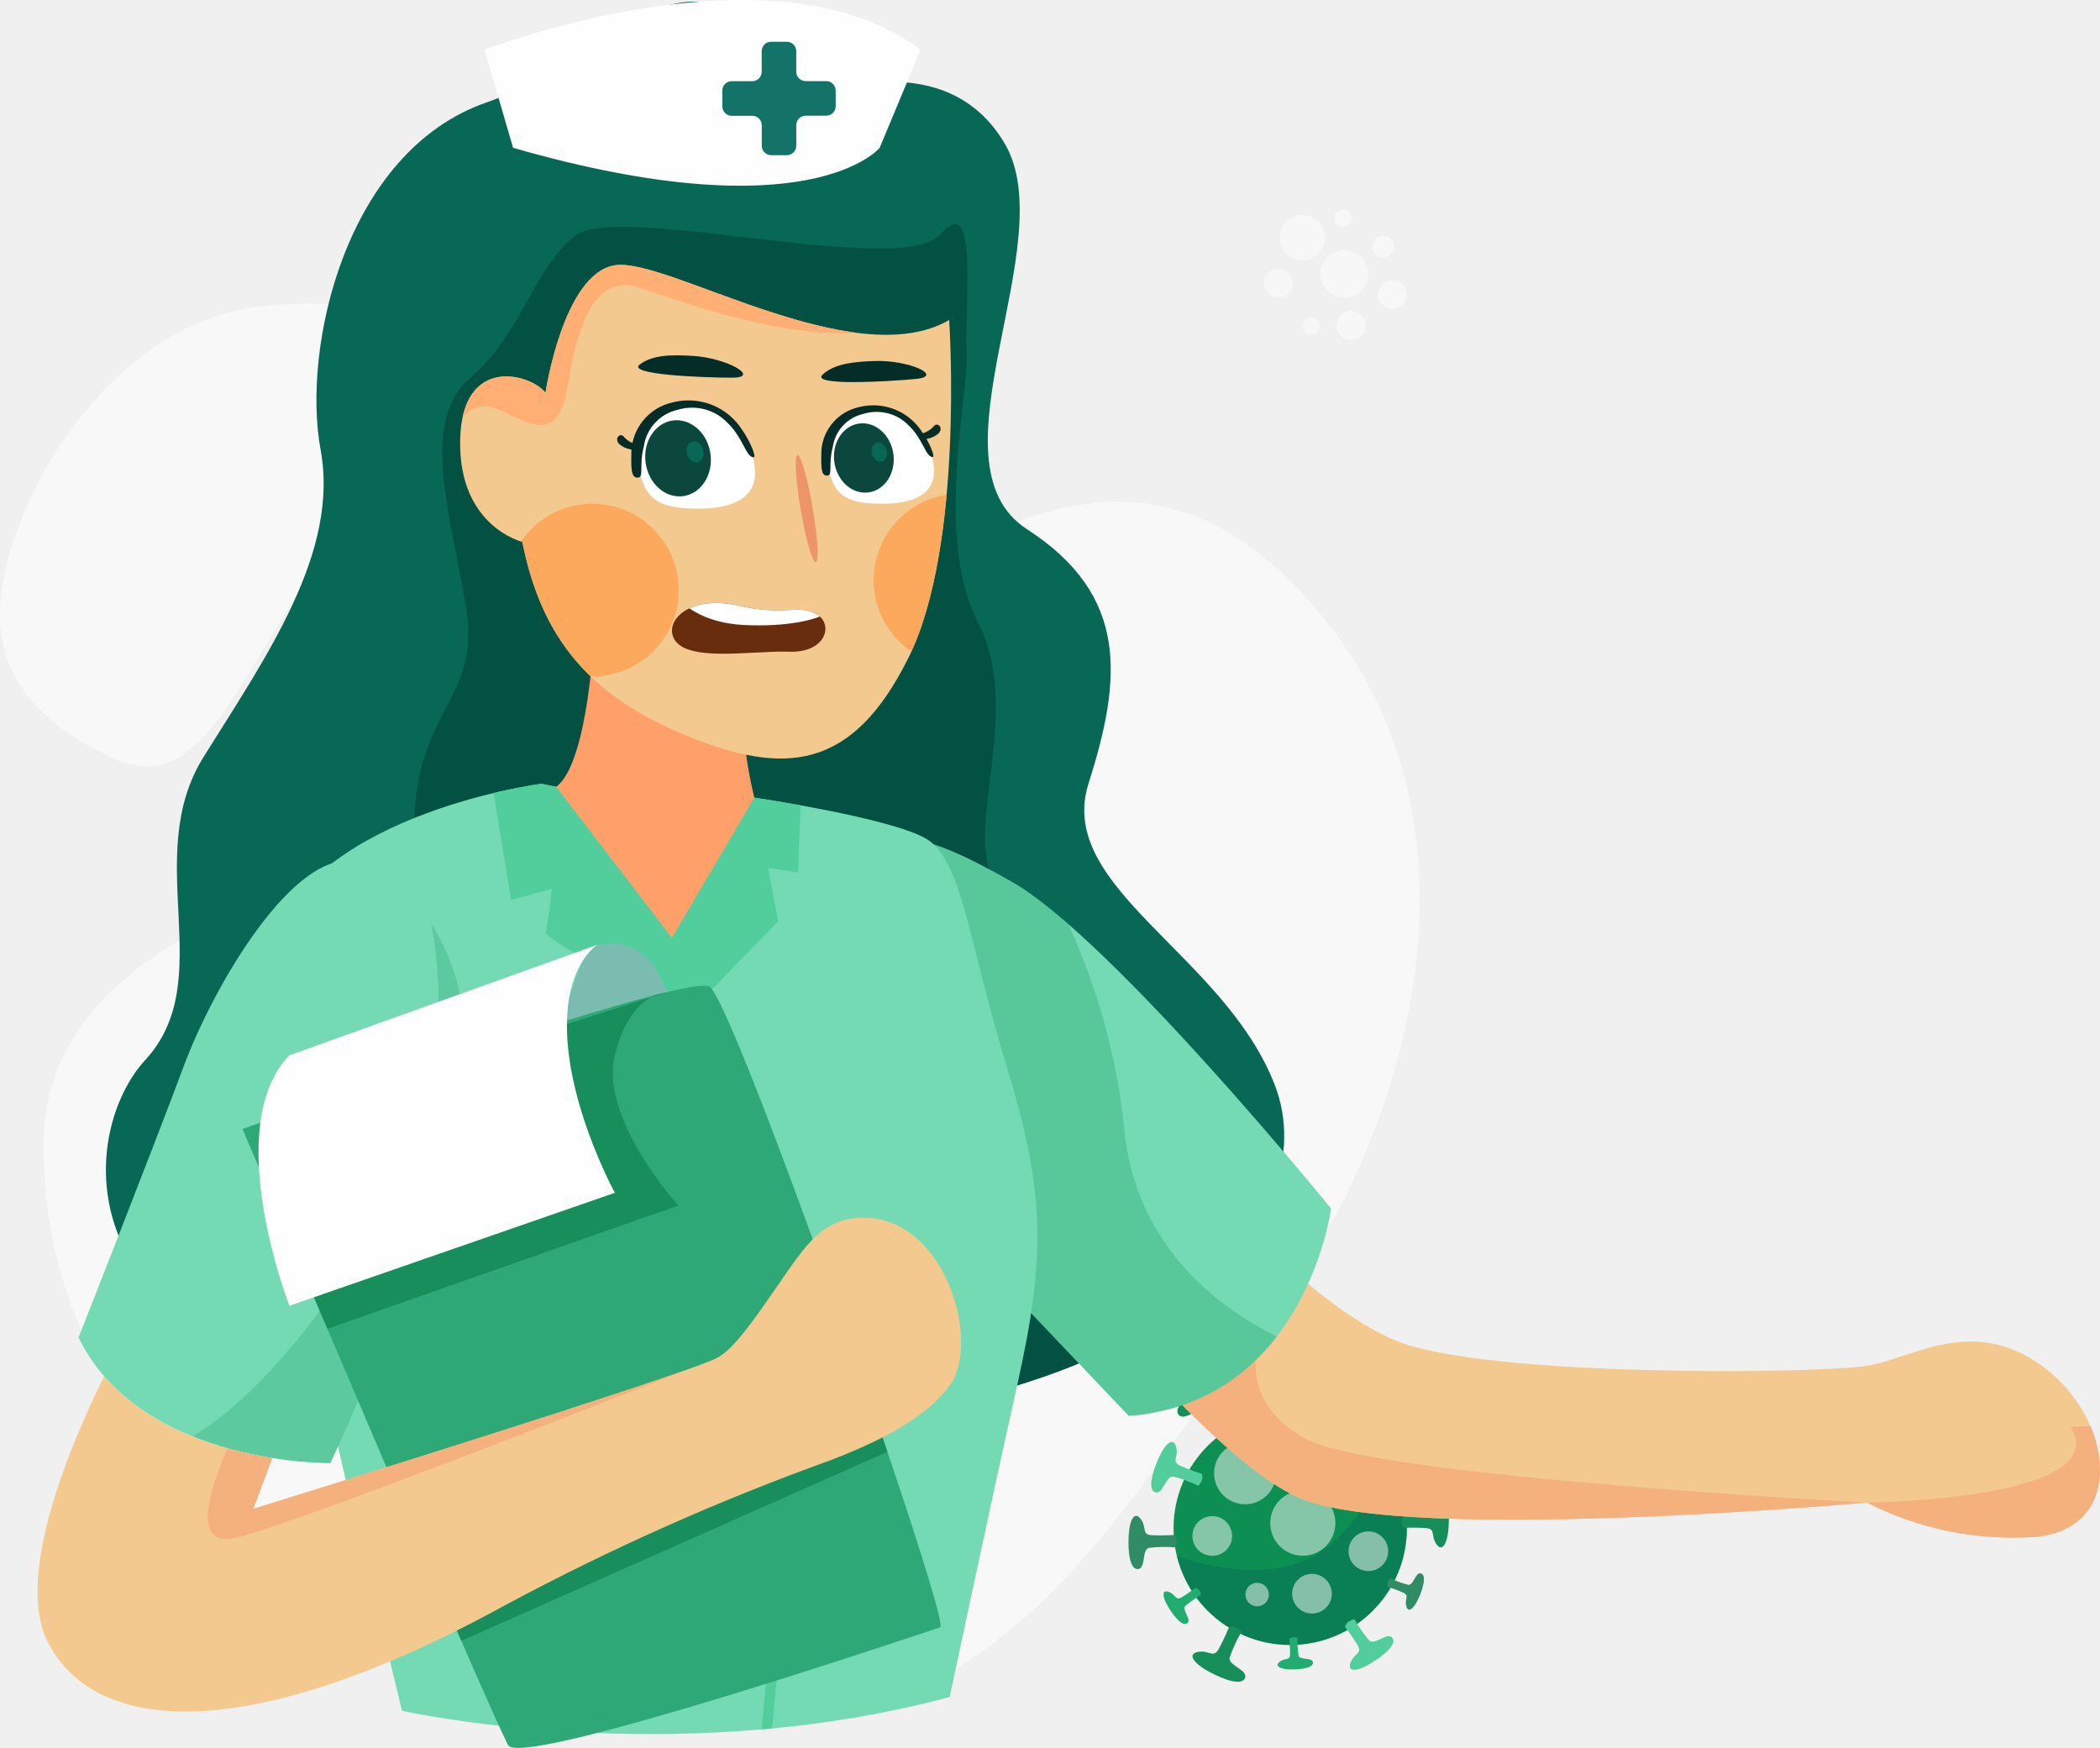
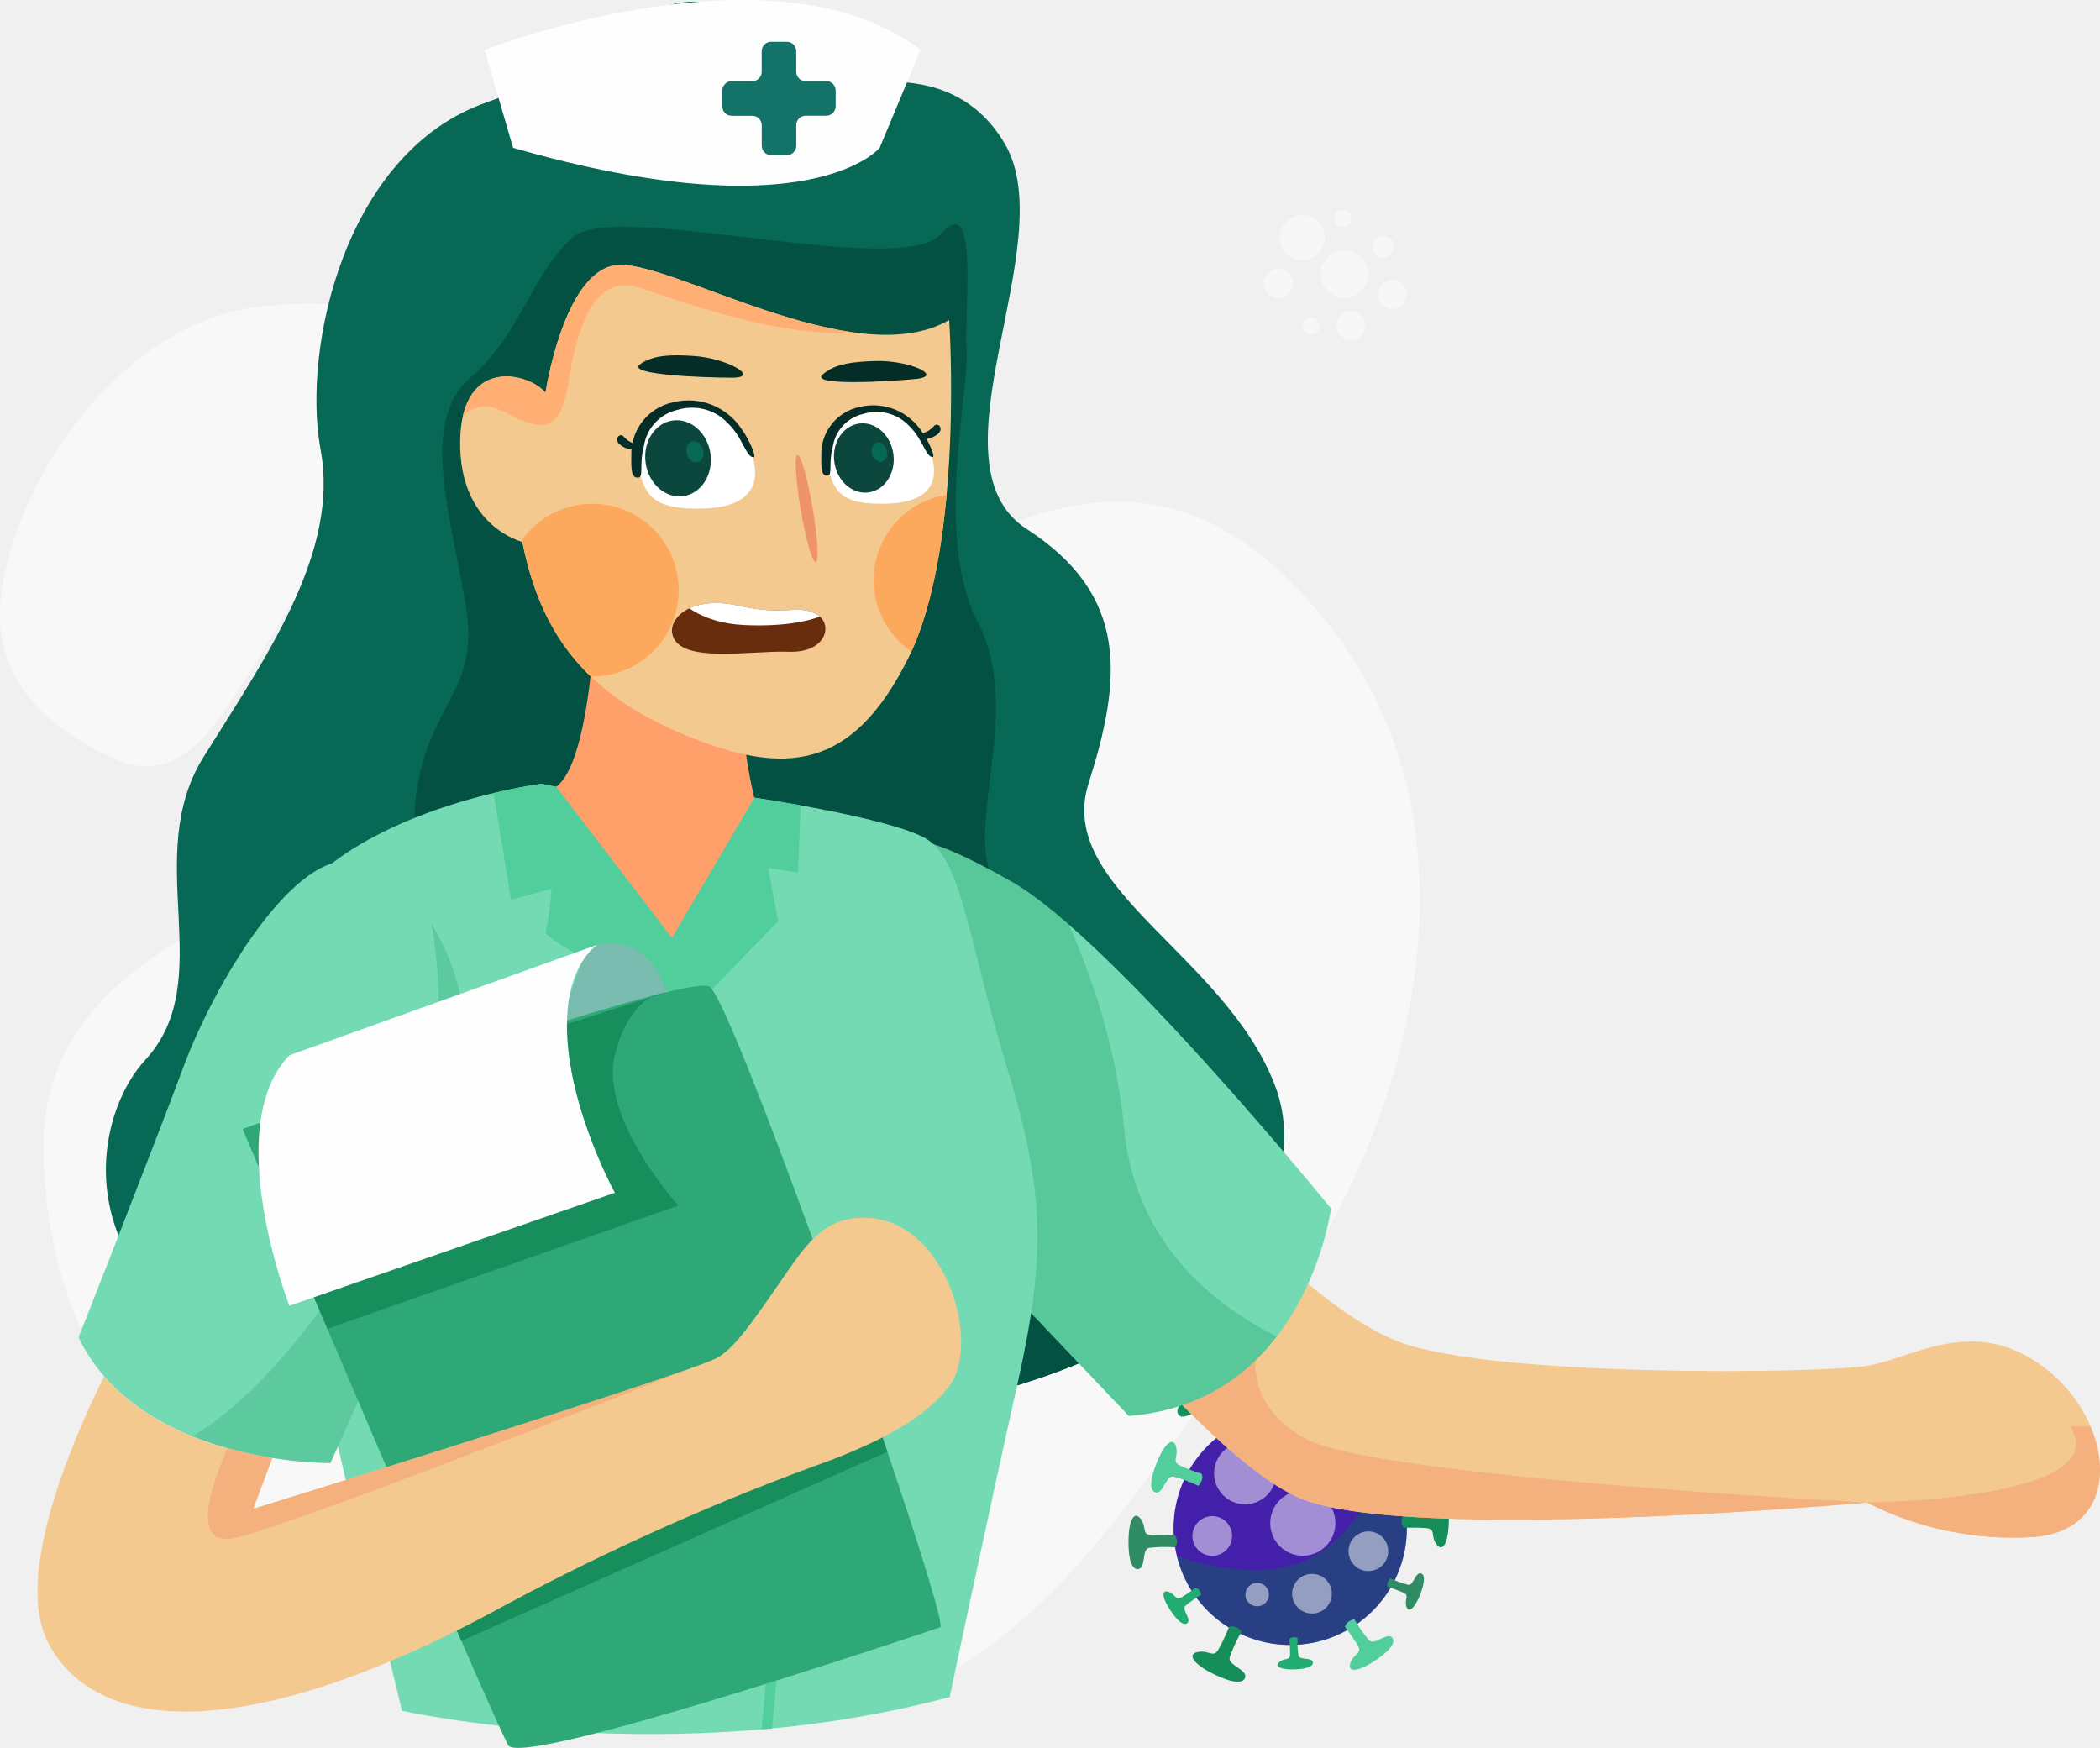
<svg xmlns="http://www.w3.org/2000/svg" width="176.864" height="147.212" viewBox="0 0 176.864 147.212">
  <defs>
    <clipPath id="clip-path">
-       <circle id="Ellipse_2" data-name="Ellipse 2" cx="9.825" cy="9.825" r="9.825" fill="#0d8e53" />
+       <circle id="Ellipse_2" data-name="Ellipse 2" cx="9.825" cy="9.825" r="9.825" fill="#421BAD" />
    </clipPath>
    <clipPath id="clip-path-2">
      <path id="Path_56" data-name="Path 56" d="M1786.523,507.3s10.566-4.258,15.49,4.125-6.787,26.88,1.863,32.469,7.984,12.642,5.19,21.425,11.444,14.372,15.7,25.417-8.118,30.074-55.89,29.143-45.511-24.485-39.256-31.272-.4-17.017,4.924-25.542,11.444-17.242,9.847-25.858,2.108-25.119,13.951-29.245S1775.161,491.464,1786.523,507.3Z" transform="translate(-1726.31 -499.461)" fill="#076855" />
    </clipPath>
    <clipPath id="clip-path-3">
      <path id="Path_59" data-name="Path 59" d="M2687.507,1635.127s9.129,11.037,16.737,14.143,35.774,2.774,39.708,2.095,8.9-4.292,14.817.12,7,13.672-.817,14.306a27.09,27.09,0,0,1-14.081-2.9s-38.671,3.487-47.757-.376c-6.706-2.851-17.854-16.72-17.854-16.72Z" transform="translate(-2678.258 -1635.127)" fill="#f4c990" />
    </clipPath>
    <clipPath id="clip-path-4">
      <path id="Path_62" data-name="Path 62" d="M2453.112,1312.634c3.5-1.419,4.777-2.307,13.186,2.484s26.862,27.5,26.862,27.5-2.129,16.306-17.033,17.468l-13.839-14.566Z" transform="translate(-2453.112 -1311.507)" fill="#74dab3" />
    </clipPath>
    <clipPath id="clip-path-5">
      <path id="Path_67" data-name="Path 67" d="M1905.454,1258.3l-2.273-.467s-18.31,2.329-22.745,12.975c-3.122,7.493,6.972,48.643,6.972,48.643s1.9,7.567,4.028,16.456c0,0,22.7,5.115,46.128-1.16,0,0,3.2-15.158,5.681-26.241s2.306-16.406-.887-26.875-3.762-17.388-6.76-19.162-14.483-3.468-14.483-3.468Z" transform="translate(-1879.836 -1257.831)" fill="#74dab3" />
    </clipPath>
    <clipPath id="clip-path-6">
      <path id="Path_70" data-name="Path 70" d="M1732.348,1347.009c-.552-8.483-5.648-13.562-9.187-14.377-5.154-1.186-11.934,10.245-14.531,17.222s-8.855,22.838-8.855,22.838a14.819,14.819,0,0,0,2.153,3.261c3.879,4.472,9.924,6.211,14.162,6.887a33.561,33.561,0,0,0,4.583.426c.2,0,.311,0,.311,0a204.909,204.909,0,0,0,10.171-26.664A27.449,27.449,0,0,0,1732.348,1347.009Z" transform="translate(-1699.775 -1332.546)" fill="#74dab3" />
    </clipPath>
    <clipPath id="clip-path-7">
      <path id="Path_74" data-name="Path 74" d="M2110.927,759.4s1.3,18.936-3.434,28.458-10.446,9.958-18.814,6.5c-8.038-3.324-12.091-8.162-13.7-16.267,0,0-5.364-1.287-5.239-8.539s5.944-5.633,7.187-4.017c0,0,1.5-10.061,5.854-10.744S2102.909,764.065,2110.927,759.4Z" transform="translate(-2069.739 -754.76)" fill="#f4c990" />
    </clipPath>
    <clipPath id="clip-path-8">
      <path id="Path_78" data-name="Path 78" d="M2252.088,897.853a5.326,5.326,0,0,0-5.608-4.3,4.372,4.372,0,0,0-4.006,5.142c.5,2.571,1.714,3.409,5.365,3.316S2252.721,900.275,2252.088,897.853Z" transform="translate(-2242.397 -893.546)" fill="#fff" />
    </clipPath>
    <clipPath id="clip-path-9">
      <path id="Path_81" data-name="Path 81" d="M2434.83,901.513a4.849,4.849,0,0,0-5.105-3.918,3.981,3.981,0,0,0-3.647,4.682c.458,2.341,1.56,3.1,4.885,3.019S2435.406,903.718,2434.83,901.513Z" transform="translate(-2426.007 -897.592)" fill="#fff" />
    </clipPath>
    <clipPath id="clip-path-10">
      <path id="Path_88" data-name="Path 88" d="M2275.156,1085.237c-.32-1.436,1.713-3.282,5.6-2.4s4.836-.118,6.433.651,1.011,3.343-2.218,3.223S2275.719,1087.764,2275.156,1085.237Z" transform="translate(-2275.123 -1082.61)" fill="#682d0c" />
    </clipPath>
    <clipPath id="clip-path-11">
      <path id="Path_93" data-name="Path 93" d="M1917.54,1507.681c-2.675.892-35.4,11.91-36.395,9.914-.543-1.086-1.787-3.869-3.424-7.615-1.739-3.979-3.923-9.045-6.182-14.317l-.729-1.7c-5.886-13.748-12.021-28.256-12.021-28.256s12.712-4.5,23.7-8c7.821-2.494,14.766-4.484,15.625-3.985.994.577,5.761,13.014,10.328,25.8,1.745,4.883,3.461,9.818,4.924,14.163C1916.036,1501.609,1917.875,1507.57,1917.54,1507.681Z" transform="translate(-1858.789 -1453.643)" fill="#2da876" />
    </clipPath>
    <clipPath id="clip-path-12">
      <path id="Path_97" data-name="Path 97" d="M1736.837,1692.619c-1.521,2.055-4.178,4.035-9.918,6.26a204.039,204.039,0,0,0-27.427,12.2q-4.345,2.385-8.214,4.1c-16.847,7.481-26.914,5.792-30.376-.9-2.844-5.5,1.809-16.536,4.72-22.429,3.879,4.472,9.924,6.211,14.162,6.887l-1.608,4.283s2.807-.87,6.92-2.157c10.579-3.312,29.8-9.388,32.1-10.538,1.375-.688,3-3.006,4.8-5.6,2.386-3.431,3.774-5.9,6.913-6.2C1736.309,1677.809,1739.591,1688.9,1736.837,1692.619Z" transform="translate(-1660.015 -1678.486)" fill="#f4c990" />
    </clipPath>
  </defs>
  <g id="Group_570" data-name="Group 570" transform="translate(45.984 2906.936)">
    <g id="Group_6" data-name="Group 6" transform="translate(-45.984 -2881.36)" opacity="0.61">
      <path id="Path_3" data-name="Path 3" d="M1623.743,816.8c1.261-9.867,10.239-23.015,21.942-24.235s22.326,2.6,10.507,14.578-13.883,27.653-23.048,23.469S1623.241,820.732,1623.743,816.8Z" transform="translate(-1623.625 -792.349)" fill="#fefefe" />
    </g>
    <g id="Group_7" data-name="Group 7" transform="translate(-42.326 -2864.675)" opacity="0.61">
      <path id="Path_4" data-name="Path 4" d="M1693.577,1077.141c-13.7-8.187-27.252-16.828-27.835-37.714s28.728-23.078,52.644-36.9,38.552-27.893,54.762-8.778,6.354,47.46-5.751,61.322S1741.157,1105.579,1693.577,1077.141Z" transform="translate(-1665.734 -984.439)" fill="#fefefe" />
    </g>
    <g id="Group_26" data-name="Group 26" transform="translate(49.058 -2790.764)">
      <g id="Group_24" data-name="Group 24">
        <g id="Group_11" data-name="Group 11" transform="translate(3.795 2.722)">
-           <circle id="Ellipse_1" data-name="Ellipse 1" cx="9.825" cy="9.825" r="9.825" fill="#0d8e53" />
+           <circle id="Ellipse_1" data-name="Ellipse 1" cx="9.825" cy="9.825" r="9.825" fill="#441FAA" />
          <g id="Group_10" data-name="Group 10" clip-path="url(#clip-path)">
            <g id="Group_9" data-name="Group 9" transform="translate(-1.881 2.242)" opacity="0.44">
              <path id="Path_5" data-name="Path 5" d="M2740.8,1901.95s7.5,3.229,12.584.467,6.586-9.978,6.586-9.978l3.463,7.841-4.623,9.569s-7.315,3.118-7.905,3.4-11.14-4.4-11.14-4.4Z" transform="translate(-2739.767 -1892.438)" fill="#076855" />
            </g>
          </g>
        </g>
        <g id="Group_12" data-name="Group 12" transform="translate(4.116)">
          <path id="Path_6" data-name="Path 6" d="M2768.822,1840.187a12.454,12.454,0,0,0-1.377-2.116c-.517-.494-1.769.81-2.231.2s.8-1.645,2.188-2.417,2.321-.762,1.928.161-1.206.8-.723,1.666,1.146,1.787,1.146,1.787S2769.682,1840.034,2768.822,1840.187Z" transform="translate(-2765.116 -1835.296)" fill="#168e5a" />
        </g>
        <g id="Group_13" data-name="Group 13" transform="translate(11.454 0.271)">
          <path id="Path_7" data-name="Path 7" d="M2850.946,1841.265a7.961,7.961,0,0,0-.064-1.61c-.122-.44-1.235-.134-1.289-.62s.977-.64,1.989-.611,1.522.34,1.005.718-.922.044-.941.677.045,1.355.045,1.355S2851.468,1841.462,2850.946,1841.265Z" transform="translate(-2849.591 -1838.42)" fill="#52ce9c" />
        </g>
        <g id="Group_14" data-name="Group 14" transform="translate(17.319 0.058)">
          <path id="Path_8" data-name="Path 8" d="M2917.441,1839.784a10.738,10.738,0,0,0,.881-1.991c.114-.606-1.417-.9-1.193-1.52s1.567-.194,2.777.445,1.643,1.32.791,1.47-1.145-.5-1.545.261a18.273,18.273,0,0,0-.752,1.669S2917.957,1840.334,2917.441,1839.784Z" transform="translate(-2917.107 -1835.97)" fill="#2f8c64" />
        </g>
        <g id="Group_15" data-name="Group 15" transform="translate(20.959 4.896)">
          <path id="Path_9" data-name="Path 9" d="M2959.02,1894.075a7.991,7.991,0,0,0,1.331-.925c.307-.341-.554-1.119-.17-1.428s1.071.482,1.593,1.357.534,1.474-.066,1.24-.536-.758-1.083-.431a13.6,13.6,0,0,0-1.124.77S2959.135,1894.624,2959.02,1894.075Z" transform="translate(-2959.02 -1891.654)" fill="#21ad71" />
        </g>
        <g id="Group_16" data-name="Group 16" transform="translate(23.002 9.772)">
          <path id="Path_10" data-name="Path 10" d="M2982.652,1949.5a10.87,10.87,0,0,0,2.2.014c.608-.139.26-1.677.927-1.72s.813,1.374.709,2.754-.56,2.056-1.043,1.327,0-1.262-.866-1.326-1.852-.023-1.852-.023S2982.351,1950.2,2982.652,1949.5Z" transform="translate(-2982.536 -1947.795)" fill="#168e5a" />
        </g>
        <g id="Group_17" data-name="Group 17" transform="translate(21.801 16.336)">
          <path id="Path_11" data-name="Path 11" d="M2968.947,2023.772a7.967,7.967,0,0,0,1.519.555c.455.054.6-1.094,1.067-.959s.221,1.151-.192,2.079-.9,1.282-1.05.659.311-.873-.27-1.132a13.594,13.594,0,0,0-1.274-.475S2968.565,2024.181,2968.947,2023.772Z" transform="translate(-2968.703 -2023.357)" fill="#2f8c64" />
        </g>
        <g id="Group_18" data-name="Group 18" transform="translate(18.238 20.203)">
          <path id="Path_12" data-name="Path 12" d="M2928.484,2067.872a10.842,10.842,0,0,0,1.258,1.8c.463.415,1.514-.755,1.934-.238s-.649,1.453-1.831,2.165-2,.729-1.681-.084,1.024-.729.58-1.469-1.048-1.52-1.048-1.52S2927.74,2068.03,2928.484,2067.872Z" transform="translate(-2927.695 -2067.872)" fill="#52ce9c" />
        </g>
        <g id="Group_19" data-name="Group 19" transform="translate(12.561 21.716)">
          <path id="Path_13" data-name="Path 13" d="M2864.018,2085.343a7.366,7.366,0,0,0,.085,1.5c.12.407,1.149.105,1.207.556s-.9.61-1.839.6-1.419-.293-.945-.652.856-.055.864-.644a12.59,12.59,0,0,0-.063-1.258S2863.53,2085.168,2864.018,2085.343Z" transform="translate(-2862.341 -2085.284)" fill="#21ad71" />
        </g>
        <g id="Group_20" data-name="Group 20" transform="translate(5.387 20.803)">
          <path id="Path_14" data-name="Path 14" d="M2783.893,2075.215a11.948,11.948,0,0,0-1.017,2.2c-.138.671,1.558,1.024,1.3,1.71s-1.744.187-3.077-.546-1.8-1.5-.851-1.648,1.262.573,1.721-.261.867-1.841.867-1.841S2783.33,2074.594,2783.893,2075.215Z" transform="translate(-2779.746 -2074.783)" fill="#168e5a" />
        </g>
        <g id="Group_21" data-name="Group 21" transform="translate(2.949 17.563)">
          <path id="Path_15" data-name="Path 15" d="M2754.864,2038.072a8.08,8.08,0,0,0-1.344.936c-.31.345.561,1.131.174,1.443s-1.083-.486-1.612-1.37-.541-1.49.065-1.254.542.766,1.095.435,1.135-.78,1.135-.78S2754.747,2037.517,2754.864,2038.072Z" transform="translate(-2751.689 -2037.483)" fill="#21ad71" />
        </g>
        <g id="Group_22" data-name="Group 22" transform="translate(0 11.493)">
          <path id="Path_16" data-name="Path 16" d="M2721.711,1970.264a11.135,11.135,0,0,0-2.258.04c-.62.157-.226,1.725-.909,1.786s-.867-1.388-.794-2.806.524-2.121,1.038-1.385.033,1.293.92,1.339,1.9-.021,1.9-.021S2722,1969.538,2721.711,1970.264Z" transform="translate(-2717.736 -1967.603)" fill="#2f8c64" />
        </g>
        <g id="Group_23" data-name="Group 23" transform="translate(1.914 5.263)">
          <path id="Path_17" data-name="Path 17" d="M2743.734,1899.592a11.139,11.139,0,0,0-2.118-.782c-.634-.078-.836,1.526-1.495,1.334s-.3-1.608.278-2.9,1.259-1.786,1.47-.914-.438,1.217.371,1.582,1.777.669,1.777.669S2744.271,1899.022,2743.734,1899.592Z" transform="translate(-2739.767 -1895.888)" fill="#52ce9c" />
        </g>
      </g>
    </g>
    <g id="Group_35" data-name="Group 35" transform="translate(54.442 -2786.064)">
      <g id="Group_27" data-name="Group 27" transform="translate(0 6.821)" opacity="0.5">
        <circle id="Ellipse_3" data-name="Ellipse 3" cx="1.671" cy="1.671" r="1.671" fill="#fffefd" />
      </g>
      <g id="Group_28" data-name="Group 28" transform="translate(8.399 11.683)" opacity="0.5">
        <circle id="Ellipse_4" data-name="Ellipse 4" cx="1.671" cy="1.671" r="1.671" fill="#fffefd" />
      </g>
      <g id="Group_29" data-name="Group 29" transform="translate(8.11)" opacity="0.5">
        <circle id="Ellipse_5" data-name="Ellipse 5" cx="0.989" cy="0.989" r="0.989" fill="#fffefd" />
      </g>
      <g id="Group_30" data-name="Group 30" transform="translate(4.465 12.438)" opacity="0.5">
        <circle id="Ellipse_6" data-name="Ellipse 6" cx="0.989" cy="0.989" r="0.989" fill="#fffefd" />
      </g>
      <g id="Group_31" data-name="Group 31" transform="translate(13.148 8.105)" opacity="0.5">
        <circle id="Ellipse_7" data-name="Ellipse 7" cx="1.671" cy="1.671" r="1.671" fill="#fffefd" />
      </g>
      <g id="Group_32" data-name="Group 32" transform="translate(6.554 4.667)" opacity="0.5">
        <circle id="Ellipse_8" data-name="Ellipse 8" cx="2.744" cy="2.744" r="2.744" fill="#fffefd" />
      </g>
      <g id="Group_33" data-name="Group 33" transform="translate(1.825 0.598)" opacity="0.5">
        <circle id="Ellipse_9" data-name="Ellipse 9" cx="2.613" cy="2.613" r="2.613" fill="#fffefd" />
      </g>
      <g id="Group_34" data-name="Group 34" transform="translate(12.523 3.002)" opacity="0.5">
        <circle id="Ellipse_10" data-name="Ellipse 10" cx="1.245" cy="1.245" r="1.245" fill="#fffefd" />
      </g>
    </g>
    <g id="Group_63" data-name="Group 63" transform="translate(60.457 -2889.271)">
      <g id="Group_55" data-name="Group 55" transform="translate(0 4.979)" opacity="0.5">
        <circle id="Ellipse_13" data-name="Ellipse 13" cx="1.22" cy="1.22" r="1.22" fill="#fffefd" />
      </g>
      <g id="Group_56" data-name="Group 56" transform="translate(6.131 8.528)" opacity="0.5">
        <circle id="Ellipse_14" data-name="Ellipse 14" cx="1.22" cy="1.22" r="1.22" fill="#fffefd" />
      </g>
      <g id="Group_57" data-name="Group 57" transform="translate(5.92)" opacity="0.5">
        <circle id="Ellipse_15" data-name="Ellipse 15" cx="0.722" cy="0.722" r="0.722" fill="#fffefd" />
      </g>
      <g id="Group_58" data-name="Group 58" transform="translate(3.259 9.079)" opacity="0.5">
        <circle id="Ellipse_16" data-name="Ellipse 16" cx="0.722" cy="0.722" r="0.722" fill="#fffefd" />
      </g>
      <g id="Group_59" data-name="Group 59" transform="translate(9.598 5.916)" opacity="0.5">
        <circle id="Ellipse_17" data-name="Ellipse 17" cx="1.22" cy="1.22" r="1.22" fill="#fffefd" />
      </g>
      <g id="Group_60" data-name="Group 60" transform="translate(4.784 3.407)" opacity="0.5">
        <circle id="Ellipse_18" data-name="Ellipse 18" cx="2.003" cy="2.003" r="2.003" fill="#fffefd" />
      </g>
      <g id="Group_61" data-name="Group 61" transform="translate(1.332 0.437)" opacity="0.5">
        <circle id="Ellipse_19" data-name="Ellipse 19" cx="1.907" cy="1.907" r="1.907" fill="#fffefd" />
      </g>
      <g id="Group_62" data-name="Group 62" transform="translate(9.141 2.191)" opacity="0.5">
        <circle id="Ellipse_20" data-name="Ellipse 20" cx="0.909" cy="0.909" r="0.909" fill="#fffefd" />
      </g>
    </g>
    <g id="Group_78" data-name="Group 78" transform="translate(-37.064 -2906.802)">
      <path id="Path_54" data-name="Path 54" d="M1786.523,507.3s10.566-4.258,15.49,4.125-6.787,26.88,1.863,32.469,7.984,12.642,5.19,21.425,11.444,14.372,15.7,25.417-8.118,30.074-55.89,29.143-45.511-24.485-39.256-31.272-.4-17.017,4.924-25.542,11.444-17.242,9.847-25.858,2.108-25.119,13.951-29.245S1775.161,491.464,1786.523,507.3Z" transform="translate(-1726.31 -499.461)" fill="#076855" />
      <g id="Group_77" data-name="Group 77" clip-path="url(#clip-path-2)">
        <g id="Group_76" data-name="Group 76" transform="translate(16.793 18.754)">
          <path id="Path_55" data-name="Path 55" d="M1923.039,821.112a29.989,29.989,0,0,1-.229-27.346c7.274-14.943,5.615-18.979,6-28.405s5.647-10.047,4.347-17.854-3.917-15.53.386-19.231,5.19-8.935,8.738-11.907,27.6,3.593,30.858-.177,1.967,6.21,2.188,9.847-2.75,15.707.976,22.891-.976,16.854,1.153,21.378,20.5,54.06,8.605,60.94-63.024-10.134-63.024-10.134" transform="translate(-1919.635 -715.354)" fill="#035142" />
        </g>
      </g>
    </g>
    <g id="Group_81" data-name="Group 81" transform="translate(45.628 -2808.152)">
      <path id="Path_57" data-name="Path 57" d="M2687.507,1635.127s9.129,11.037,16.737,14.143,35.774,2.774,39.708,2.095,8.9-4.292,14.817.12,7,13.672-.817,14.306a27.09,27.09,0,0,1-14.081-2.9s-38.671,3.487-47.757-.376c-6.706-2.851-17.854-16.72-17.854-16.72Z" transform="translate(-2678.258 -1635.127)" fill="#f4c990" />
      <g id="Group_80" data-name="Group 80" clip-path="url(#clip-path-3)">
        <g id="Group_79" data-name="Group 79" transform="translate(4.876 14.001)">
          <path id="Path_58" data-name="Path 58" d="M2743.974,1796.308s-2.04,5.259,3.992,8.44,47.162,5.327,47.162,5.327,20.97-.194,17.156-6.4l4.7-.089,4.524,10.557-20.937,2.573-5.234-4.169-42.317,4.169s-14.9-7.009-14.9-7.363-3.726-8.073-3.726-8.073Z" transform="translate(-2734.393 -1796.308)" fill="#f4b07d" />
        </g>
      </g>
    </g>
    <g id="Group_84" data-name="Group 84" transform="translate(26.071 -2836.263)">
      <path id="Path_60" data-name="Path 60" d="M2453.112,1312.634c3.5-1.419,4.777-2.307,13.186,2.484s26.862,27.5,26.862,27.5-2.129,16.306-17.033,17.468l-13.839-14.566Z" transform="translate(-2453.112 -1311.507)" fill="#74dab3" />
      <g id="Group_83" data-name="Group 83" clip-path="url(#clip-path-4)">
        <g id="Group_82" data-name="Group 82" transform="translate(0.333 -2.18)" opacity="0.38">
          <path id="Path_61" data-name="Path 61" d="M2468.923,1286.412c.446-.044,8.849,11.329,10.313,26.557s17.166,19.192,17.166,19.192-13.417,7.2-13.74,7.072-11.177-4.046-11.128-4.413-14.588-21.8-14.588-22,1.719-23.146,1.719-23.146,3.6-2.333,3.8-2.333S2468.923,1286.412,2468.923,1286.412Z" transform="translate(-2456.947 -1286.412)" fill="#2baa73" />
        </g>
      </g>
    </g>
    <g id="Group_90" data-name="Group 90" transform="translate(-23.728 -2840.926)">
      <path id="Path_63" data-name="Path 63" d="M1905.454,1258.3l-2.273-.467s-18.31,2.329-22.745,12.975c-3.122,7.493,6.972,48.643,6.972,48.643s1.9,7.567,4.028,16.456c0,0,22.7,5.115,46.128-1.16,0,0,3.2-15.158,5.681-26.241s2.306-16.406-.887-26.875-3.762-17.388-6.76-19.162-14.483-3.468-14.483-3.468Z" transform="translate(-1879.836 -1257.831)" fill="#74dab3" />
      <g id="Group_89" data-name="Group 89" clip-path="url(#clip-path-5)">
        <g id="Group_85" data-name="Group 85" transform="translate(19.185 -2.122)">
          <path id="Path_64" data-name="Path 64" d="M2100.691,1235.53l1.6,9.782,3.418-.932a36.639,36.639,0,0,1-.505,3.741c3.035,2.812,13,5.885,13.041,5.737.051-.2-2.4-5.353-2.4-5.353l-2.644-10.646s-6.031-4.374-6.076-4.449S2100.691,1235.53,2100.691,1235.53Z" transform="translate(-2100.691 -1233.408)" fill="#52ce9c" />
        </g>
        <g id="Group_86" data-name="Group 86" transform="translate(34.337 -0.398)">
          <path id="Path_65" data-name="Path 65" d="M2275.123,1264.355v2.262l2.4,5.352,6.535-6.742-.828-4.495,2.516.383.242-6.475-3.922-1.4Z" transform="translate(-2275.123 -1253.244)" fill="#52ce9c" />
        </g>
        <g id="Group_88" data-name="Group 88" transform="translate(33.956 8.315)">
          <g id="Group_87" data-name="Group 87">
            <path id="Path_66" data-name="Path 66" d="M2278.777,1428.149a.49.49,0,0,1-.053,0,.434.434,0,0,1-.379-.484c2.742-22.487.535-40.122-1.8-50.956-2.526-11.721-5.729-18.2-5.762-18.261a.435.435,0,0,1-.042-.252l.566-4.258a.434.434,0,1,1,.861.115l-.549,4.129a88.226,88.226,0,0,1,5.774,18.344,140.363,140.363,0,0,1,2.872,21.9,168.145,168.145,0,0,1-1.06,29.344A.435.435,0,0,1,2278.777,1428.149Z" transform="translate(-2270.739 -1353.558)" fill="#52ce9c" />
          </g>
        </g>
      </g>
    </g>
    <g id="Group_93" data-name="Group 93" transform="translate(-39.369 -2834.435)">
      <path id="Path_68" data-name="Path 68" d="M1732.348,1347.009c-.552-8.483-5.648-13.562-9.187-14.377-5.154-1.186-11.934,10.245-14.531,17.222s-8.855,22.838-8.855,22.838a14.819,14.819,0,0,0,2.153,3.261c3.879,4.472,9.924,6.211,14.162,6.887a33.561,33.561,0,0,0,4.583.426c.2,0,.311,0,.311,0a204.909,204.909,0,0,0,10.171-26.664A27.449,27.449,0,0,0,1732.348,1347.009Z" transform="translate(-1699.775 -1332.546)" fill="#74dab3" />
      <g id="Group_92" data-name="Group 92" clip-path="url(#clip-path-6)">
        <g id="Group_91" data-name="Group 91" transform="translate(4.29 4.223)" opacity="0.38">
          <path id="Path_69" data-name="Path 69" d="M1774.361,1381.159a36.029,36.029,0,0,1-.621,17.832c-2.839,9.581-15.806,28.566-24.581,27.945l4.709,5.146,14.549,2.218,11.8-7.815s1.952-17.5,2.129-18.37,2.034-14.4,2.034-14.4Z" transform="translate(-1749.159 -1381.159)" fill="#38ad7d" />
        </g>
      </g>
    </g>
    <g id="Group_94" data-name="Group 94" transform="translate(0.866 -2853.722)">
      <path id="Path_71" data-name="Path 71" d="M2166.157,1110.521s-.471,11.045-3.2,13.053l9.743,12.719,6.941-11.807s-1.778-6.97-.48-10.212Z" transform="translate(-2162.961 -1110.521)" fill="#ff9f69" />
    </g>
    <g id="Group_100" data-name="Group 100" transform="translate(-7.231 -2884.626)">
      <path id="Path_72" data-name="Path 72" d="M2110.927,759.4s1.3,18.936-3.434,28.458-10.446,9.958-18.814,6.5c-8.038-3.324-12.091-8.162-13.7-16.267,0,0-5.364-1.287-5.239-8.539s5.944-5.633,7.187-4.017c0,0,1.5-10.061,5.854-10.744S2102.909,764.065,2110.927,759.4Z" transform="translate(-2069.739 -754.76)" fill="#f4c990" />
      <g id="Group_99" data-name="Group 99" clip-path="url(#clip-path-7)">
        <g id="Group_95" data-name="Group 95" transform="translate(3.863 20.117)">
          <circle id="Ellipse_23" data-name="Ellipse 23" cx="7.272" cy="7.272" r="7.272" fill="#fca95e" />
        </g>
        <g id="Group_96" data-name="Group 96" transform="translate(34.824 19.275)">
          <circle id="Ellipse_24" data-name="Ellipse 24" cx="7.272" cy="7.272" r="7.272" fill="#fca95e" />
        </g>
        <g id="Group_97" data-name="Group 97" transform="translate(27.911 15.923)">
          <ellipse id="Ellipse_25" data-name="Ellipse 25" cx="0.508" cy="4.581" rx="0.508" ry="4.581" transform="matrix(0.986, -0.168, 0.168, 0.986, 0, 0.17)" fill="#ed9569" />
        </g>
        <g id="Group_98" data-name="Group 98" transform="translate(-1.303 -1.743)">
          <path id="Path_73" data-name="Path 73" d="M2055.4,750.5c.333-.308,1.265-3.279,4.392-1.66s4.681,1.891,5.368-2.537,2.117-9.019,5.694-8.021,20.809,8.25,27.33.067l-.4-3.66-33.185.354-9.864,12.221Z" transform="translate(-2054.734 -734.691)" fill="#ffaf73" />
        </g>
      </g>
    </g>
    <g id="Group_101" data-name="Group 101" transform="translate(7.767 -2877.01)">
      <path id="Path_75" data-name="Path 75" d="M2247,842.479c2.889.176,5.758,1.836,3.3,1.834s-8.891-.251-7.776-1.109S2245.39,842.381,2247,842.479Z" transform="translate(-2242.397 -842.43)" fill="#032d26" />
    </g>
    <g id="Group_102" data-name="Group 102" transform="translate(23.181 -2876.536)">
      <path id="Path_76" data-name="Path 76" d="M2424.335,847.888c2.893-.1,5.906,1.281,3.464,1.512s-8.875.594-7.846-.365S2422.727,847.944,2424.335,847.888Z" transform="translate(-2419.842 -847.883)" fill="#032d26" />
    </g>
    <g id="Group_108" data-name="Group 108" transform="translate(7.179 -2873.188)">
      <g id="Group_105" data-name="Group 105" transform="translate(0.588 0.618)">
        <path id="Path_77" data-name="Path 77" d="M2252.088,897.853a5.326,5.326,0,0,0-5.608-4.3,4.372,4.372,0,0,0-4.006,5.142c.5,2.571,1.714,3.409,5.365,3.316S2252.721,900.275,2252.088,897.853Z" transform="translate(-2242.397 -893.546)" fill="#fff" />
        <g id="Group_104" data-name="Group 104" clip-path="url(#clip-path-8)">
          <g id="Group_103" data-name="Group 103" transform="translate(0.18 0.669)">
            <ellipse id="Ellipse_26" data-name="Ellipse 26" cx="2.757" cy="3.215" rx="2.757" ry="3.215" transform="translate(0 0.761) rotate(-7.93)" fill="#0b473c" />
          </g>
        </g>
      </g>
      <g id="Group_106" data-name="Group 106">
        <path id="Path_79" data-name="Path 79" d="M2245,888.937a5.359,5.359,0,0,0-5.822-2.375,4.437,4.437,0,0,0-3.54,4.508c-.028,1.3.037,1.863.559,1.844s.074-1.081.5-2.655a3.688,3.688,0,0,1,2.832-3.055,4.11,4.11,0,0,1,4.2,1.087c1.323,1.248,1.552,2.891,2.2,2.911C2246.237,891.212,2245.528,889.664,2245,888.937Z" transform="translate(-2235.63 -886.435)" fill="#032d26" />
      </g>
      <g id="Group_107" data-name="Group 107" transform="translate(4.457 3.24)">
        <ellipse id="Ellipse_27" data-name="Ellipse 27" cx="0.699" cy="0.908" rx="0.699" ry="0.908" transform="translate(0 0.382) rotate(-15.846)" fill="#076855" />
      </g>
    </g>
    <g id="Group_114" data-name="Group 114" transform="translate(23.181 -2872.781)">
      <g id="Group_111" data-name="Group 111" transform="translate(0.535 0.562)">
        <path id="Path_80" data-name="Path 80" d="M2434.83,901.513a4.849,4.849,0,0,0-5.105-3.918,3.981,3.981,0,0,0-3.647,4.682c.458,2.341,1.56,3.1,4.885,3.019S2435.406,903.718,2434.83,901.513Z" transform="translate(-2426.007 -897.592)" fill="#fff" />
        <g id="Group_110" data-name="Group 110" clip-path="url(#clip-path-9)">
          <g id="Group_109" data-name="Group 109" transform="translate(0.164 0.609)">
            <ellipse id="Ellipse_28" data-name="Ellipse 28" cx="2.51" cy="2.927" rx="2.51" ry="2.927" transform="translate(0 0.693) rotate(-7.93)" fill="#0b473c" />
          </g>
        </g>
      </g>
      <g id="Group_112" data-name="Group 112">
        <path id="Path_82" data-name="Path 82" d="M2428.373,893.4a4.879,4.879,0,0,0-5.3-2.162,4.04,4.04,0,0,0-3.223,4.1c-.025,1.187.034,1.7.509,1.679s.068-.984.458-2.417a3.357,3.357,0,0,1,2.578-2.782,3.742,3.742,0,0,1,3.827.99c1.2,1.136,1.414,2.633,2,2.65C2429.5,895.467,2428.856,894.057,2428.373,893.4Z" transform="translate(-2419.844 -891.117)" fill="#032d26" />
      </g>
      <g id="Group_113" data-name="Group 113" transform="translate(4.058 2.95)">
        <ellipse id="Ellipse_29" data-name="Ellipse 29" cx="0.636" cy="0.827" rx="0.636" ry="0.827" transform="translate(0 0.347) rotate(-15.846)" fill="#076855" />
      </g>
    </g>
    <g id="Group_116" data-name="Group 116" transform="translate(30.131 -2854.478)" opacity="0.19">
      <g id="Group_115" data-name="Group 115">
        <path id="Path_83" data-name="Path 83" d="M2499.851,1101.823h0Zm0,0h0Zm0,0Z" transform="translate(-2499.85 -1101.82)" fill="#ff4851" />
      </g>
    </g>
    <g id="Group_117" data-name="Group 117" transform="translate(5.991 -2870.278)">
      <path id="Path_84" data-name="Path 84" d="M2223.548,920.674a2.028,2.028,0,0,1-1.007-.6c-.287-.414-.89.095-.4.6a2,2,0,0,0,1.328.474Z" transform="translate(-2221.956 -919.926)" fill="#032d26" />
    </g>
    <g id="Group_118" data-name="Group 118" transform="translate(31.642 -2871.169)">
      <path id="Path_85" data-name="Path 85" d="M2517.251,910.419a2.026,2.026,0,0,0,1.007-.6c.287-.414.891.095.4.6a2,2,0,0,1-1.328.474Z" transform="translate(-2517.251 -909.671)" fill="#032d26" />
    </g>
    <g id="Group_121" data-name="Group 121" transform="translate(10.61 -2856.147)">
      <path id="Path_86" data-name="Path 86" d="M2275.156,1085.237c-.32-1.436,1.713-3.282,5.6-2.4s4.836-.118,6.433.651,1.011,3.343-2.218,3.223S2275.719,1087.764,2275.156,1085.237Z" transform="translate(-2275.123 -1082.61)" fill="#682d0c" />
      <g id="Group_120" data-name="Group 120" clip-path="url(#clip-path-10)">
        <g id="Group_119" data-name="Group 119" transform="translate(0.927 -0.855)">
          <path id="Path_87" data-name="Path 87" d="M2285.8,1073.622s1.552,1.673,5.123,1.851,6.128-.421,7.056-1.042l-1.667-1.02-10.092-.643Z" transform="translate(-2285.798 -1072.767)" fill="#fff" />
        </g>
      </g>
    </g>
    <g id="Group_128" data-name="Group 128" transform="translate(-25.556 -2827.488)">
      <g id="Group_122" data-name="Group 122" transform="translate(26.082)">
        <path id="Path_89" data-name="Path 89" d="M2161.621,1413.824l1.24-1.176s4.66-1.353,6.079,4.946l-9.892,3.593Z" transform="translate(-2159.048 -1412.527)" fill="#7abcaf" />
      </g>
      <g id="Group_126" data-name="Group 126" transform="translate(0 3.572)">
        <path id="Path_90" data-name="Path 90" d="M1917.54,1507.681c-2.675.892-35.4,11.91-36.395,9.914-.543-1.086-1.787-3.869-3.424-7.615-1.739-3.979-3.923-9.045-6.182-14.317l-.729-1.7c-5.886-13.748-12.021-28.256-12.021-28.256s12.712-4.5,23.7-8c7.821-2.494,14.766-4.484,15.625-3.985.994.577,5.761,13.014,10.328,25.8,1.745,4.883,3.461,9.818,4.924,14.163C1916.036,1501.609,1917.875,1507.57,1917.54,1507.681Z" transform="translate(-1858.789 -1453.643)" fill="#2da876" />
        <g id="Group_125" data-name="Group 125" clip-path="url(#clip-path-11)">
          <g id="Group_123" data-name="Group 123" transform="translate(2.743 0.543)">
            <path id="Path_91" data-name="Path 91" d="M1892.894,1488.9l31.424-11.038s-6.668-7.345-5.339-12.677,4.359-5.291,4.359-5.291l-32.572,10.427S1888.99,1478.468,1892.894,1488.9Z" transform="translate(-1890.362 -1459.892)" fill="#178e5b" />
          </g>
          <g id="Group_124" data-name="Group 124" transform="translate(13.356 31.62)">
            <path id="Path_92" data-name="Path 92" d="M2016.36,1841.76l38.946-17.282-2.661-6.83-40.1,19.783Z" transform="translate(-2012.545 -1817.647)" fill="#178e5b" />
          </g>
        </g>
      </g>
      <g id="Group_127" data-name="Group 127" transform="translate(1.343 0.122)">
        <path id="Path_94" data-name="Path 94" d="M1900.295,1419.323c-.661,7.07,3.975,15.5,3.975,15.5l-27.413,9.515s-5.855-15.037,0-21.092l25.949-9.315S1900.679,1415.212,1900.295,1419.323Z" transform="translate(-1874.255 -1413.933)" fill="#fefefe" />
      </g>
    </g>
    <g id="Group_131" data-name="Group 131" transform="translate(-42.823 -2804.385)">
      <path id="Path_95" data-name="Path 95" d="M1736.837,1692.619c-1.521,2.055-4.178,4.035-9.918,6.26a204.039,204.039,0,0,0-27.427,12.2q-4.345,2.385-8.214,4.1c-16.847,7.481-26.914,5.792-30.376-.9-2.844-5.5,1.809-16.536,4.72-22.429,3.879,4.472,9.924,6.211,14.162,6.887l-1.608,4.283s2.807-.87,6.92-2.157c10.579-3.312,29.8-9.388,32.1-10.538,1.375-.688,3-3.006,4.8-5.6,2.386-3.431,3.774-5.9,6.913-6.2C1736.309,1677.809,1739.591,1688.9,1736.837,1692.619Z" transform="translate(-1660.015 -1678.486)" fill="#f4c990" />
      <g id="Group_130" data-name="Group 130" clip-path="url(#clip-path-12)">
        <g id="Group_129" data-name="Group 129" transform="translate(14.346 11.832)">
          <path id="Path_96" data-name="Path 96" d="M1827.411,1820.891c-.066.452-5.057,10.043.067,8.94S1868,1814.69,1868,1814.69l-6.654.266-29.409,10.646.466-4.068Z" transform="translate(-1825.169 -1814.69)" fill="#f4b07d" />
        </g>
      </g>
    </g>
    <g id="Group_134" data-name="Group 134" transform="translate(-5.168 -2906.936)">
      <g id="Group_132" data-name="Group 132">
        <path id="Path_98" data-name="Path 98" d="M2095.884,510.374l-2.4-8.25s24.331-9.448,36.717,0l-3.442,8.25S2120.9,517.56,2095.884,510.374Z" transform="translate(-2093.489 -497.925)" fill="#fefefe" />
      </g>
      <g id="Group_133" data-name="Group 133" transform="translate(20.018 3.519)">
        <path id="Path_99" data-name="Path 99" d="M2330.17,545.448v1.741a.792.792,0,0,1-.792.792h-1.324a.792.792,0,0,1-.792-.792v-1.732a.792.792,0,0,0-.792-.792h-1.738a.792.792,0,0,1-.792-.792v-1.331a.792.792,0,0,1,.792-.792h1.733a.792.792,0,0,0,.792-.792v-1.736a.791.791,0,0,1,.791-.792h1.327a.792.792,0,0,1,.792.792v1.731a.791.791,0,0,0,.792.792h1.737a.792.792,0,0,1,.792.792v1.327a.792.792,0,0,1-.792.792h-1.735A.791.791,0,0,0,2330.17,545.448Z" transform="translate(-2323.941 -538.432)" fill="#137368" />
      </g>
    </g>
  </g>
</svg>
